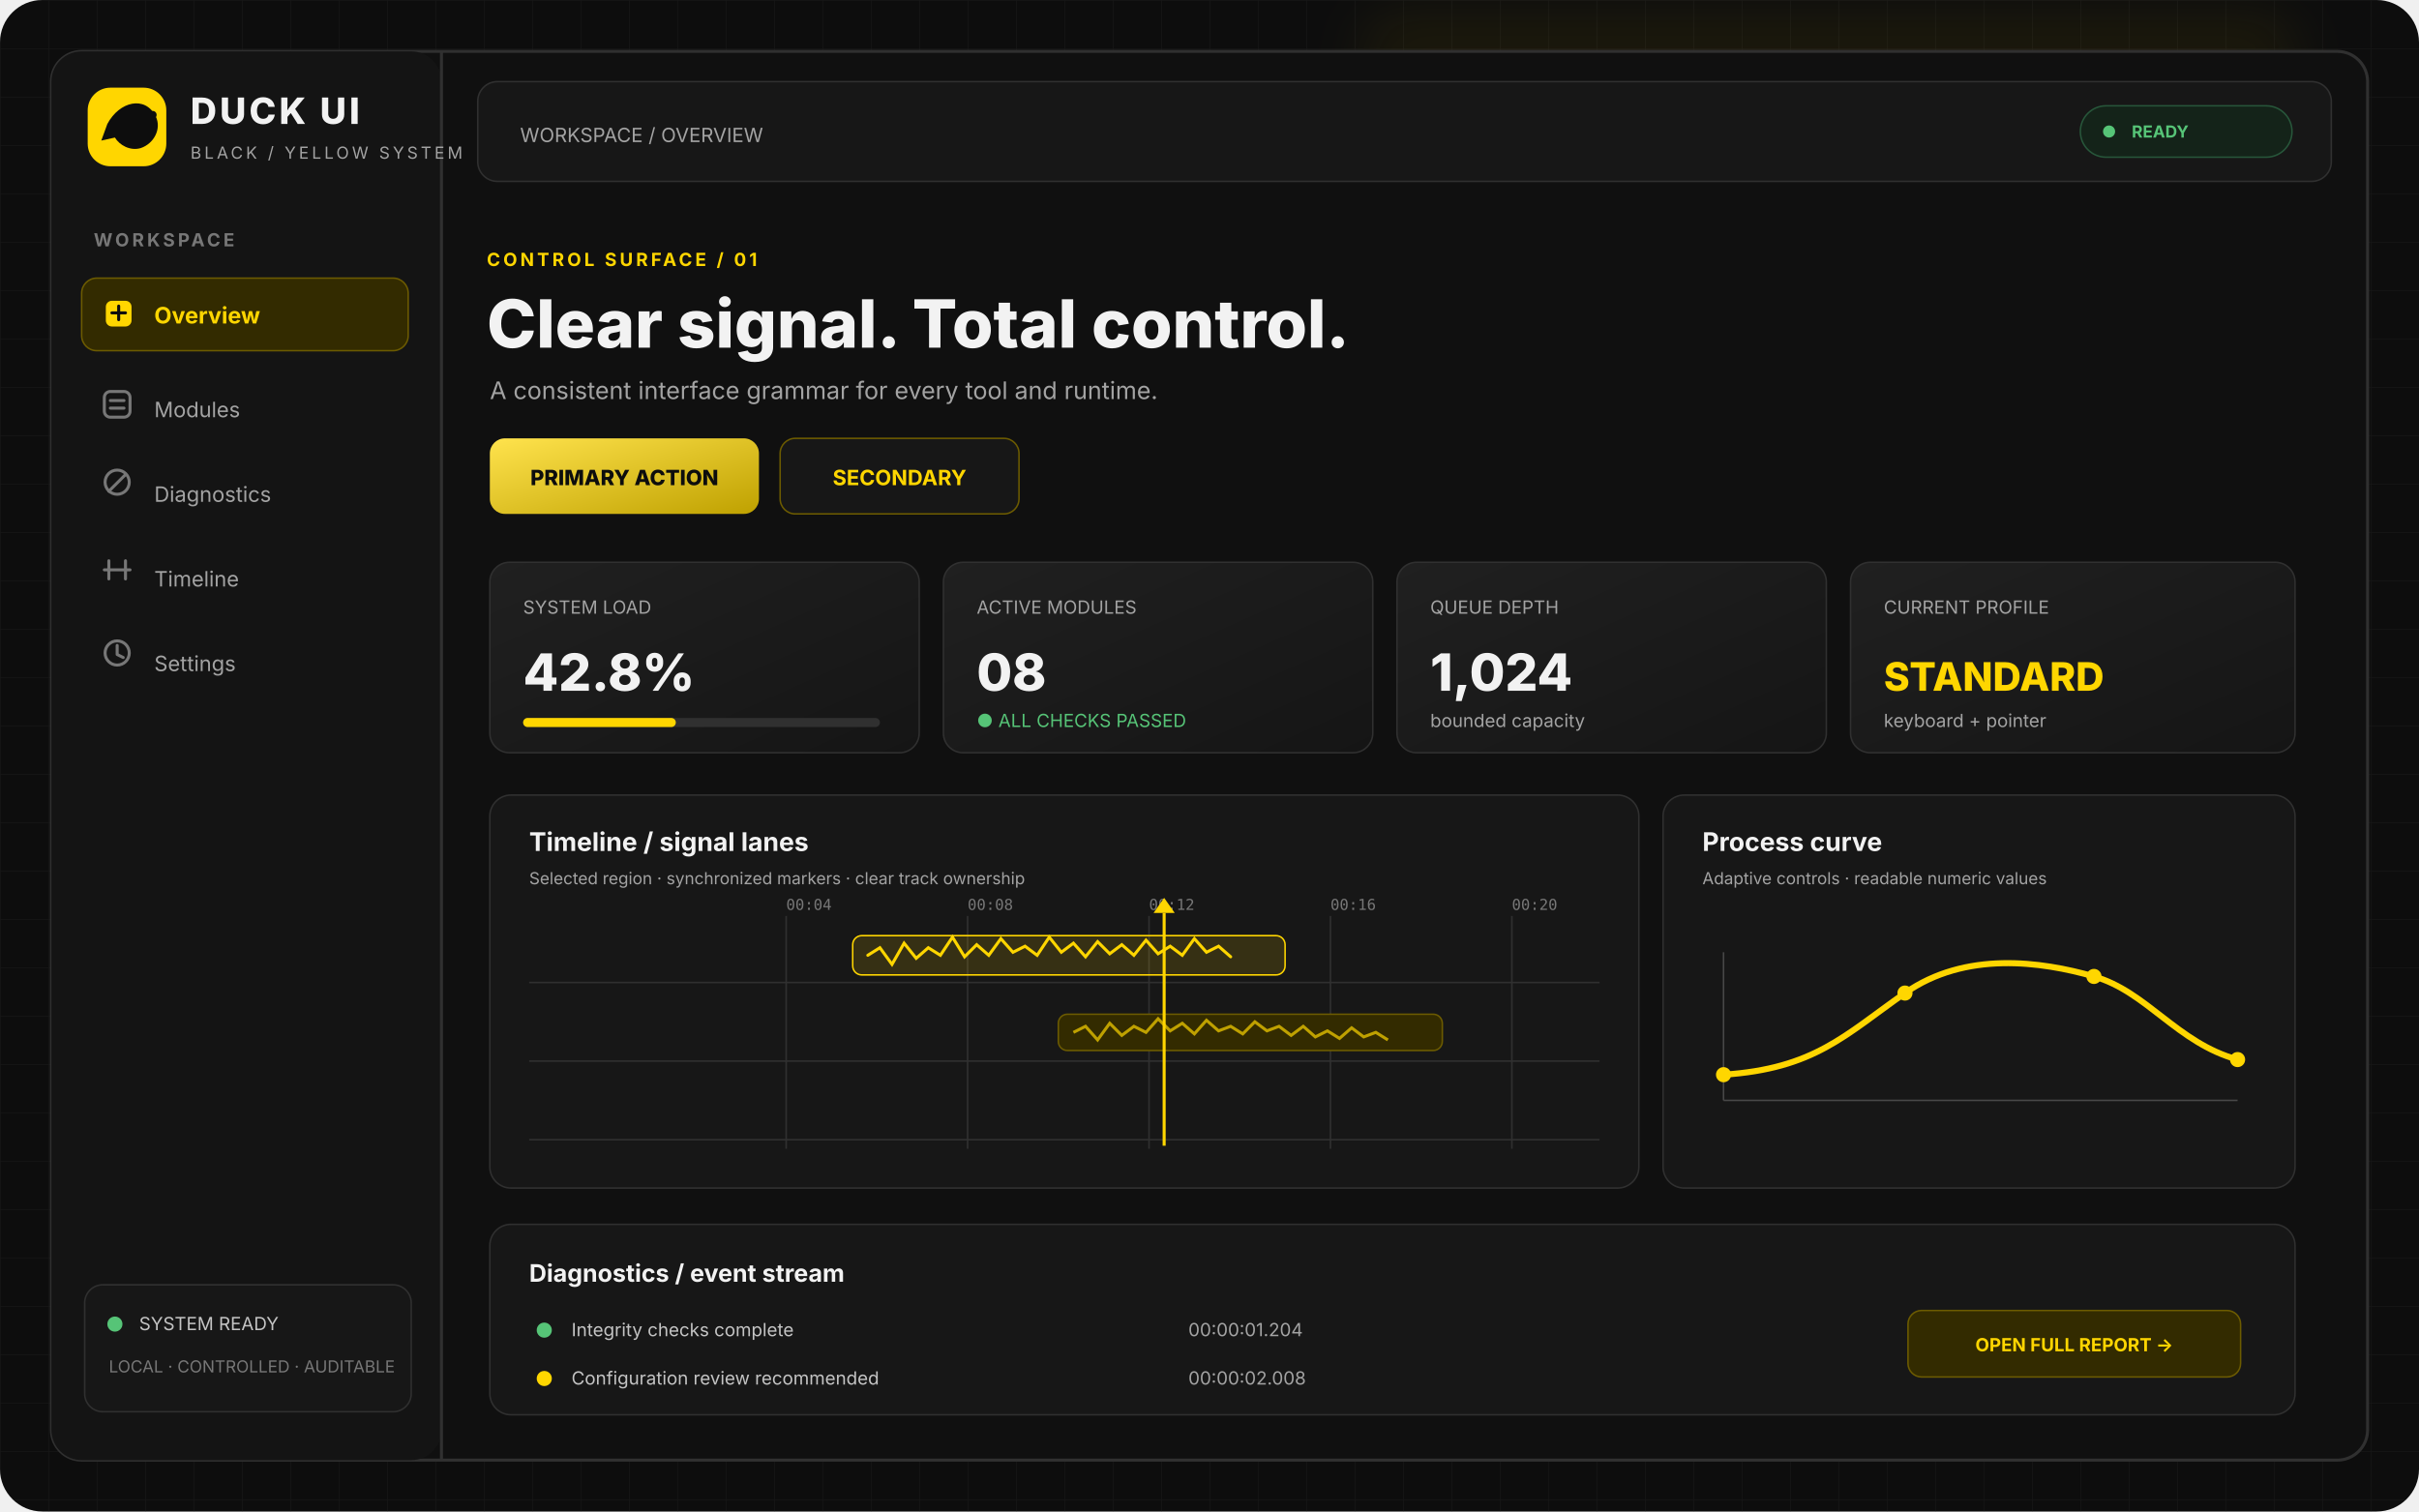
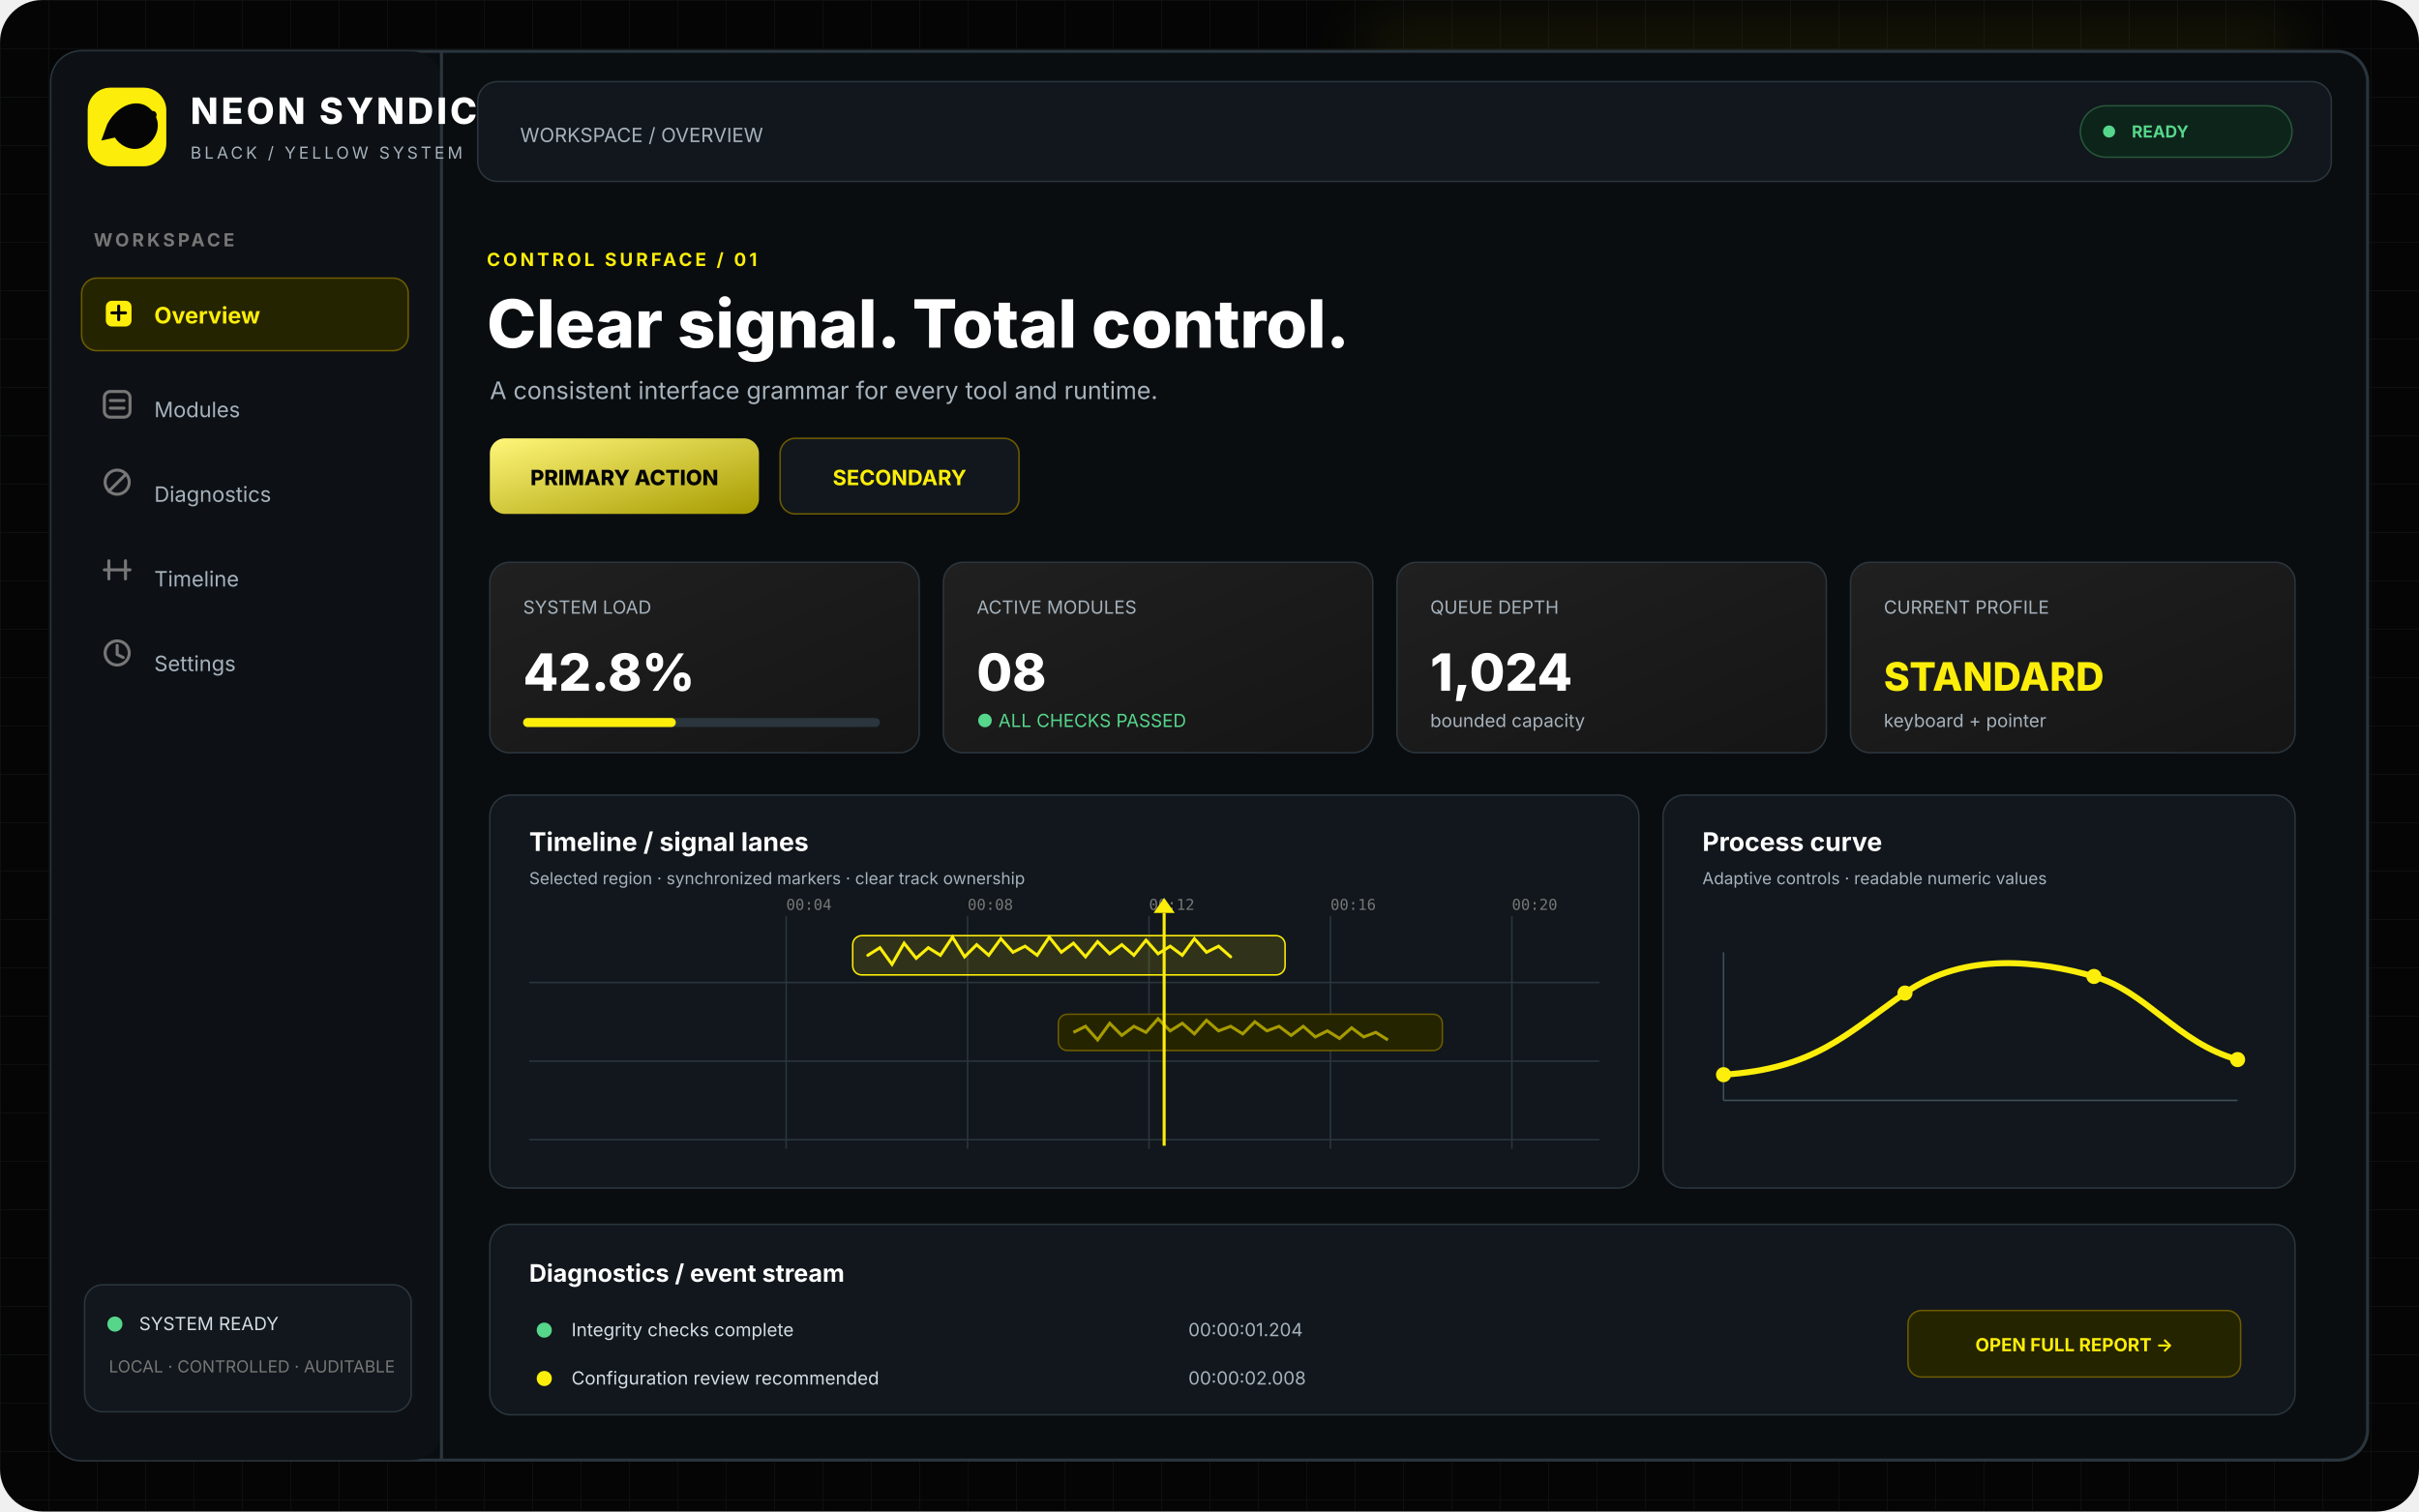
<svg xmlns="http://www.w3.org/2000/svg" width="1600" height="1000" viewBox="0 0 1600 1000" role="img" aria-labelledby="title desc">
  <defs>
    <linearGradient id="accent" x1="0" y1="0" x2="1" y2="1">
-       <stop stop-color="#FFE34D" />
-       <stop offset="1" stop-color="#BFA100" />
+       <stop stop-color="#FFF67A" />
+       <stop offset="1" stop-color="#A69B00" />
    </linearGradient>
    <linearGradient id="card" x1="0" y1="0" x2="1" y2="1">
      <stop stop-color="#202020" />
      <stop offset="1" stop-color="#151515" />
    </linearGradient>
    <pattern id="grid" width="32" height="32" patternUnits="userSpaceOnUse">
-       <path d="M32 0H0V32" fill="none" stroke="#303030" stroke-width="1" />
+       <path d="M32 0H0V32" fill="none" stroke="#2A353D" stroke-width="1" />
    </pattern>
    <filter id="shadow" x="-30%" y="-30%" width="160%" height="160%">
      <feGaussianBlur stdDeviation="18" />
    </filter>
  </defs>
-   <rect width="1600" height="1000" rx="28" fill="#0D0D0D" />
+   <rect width="1600" height="1000" rx="28" fill="#050505" />
  <rect width="1600" height="1000" rx="28" fill="url(#grid)" opacity=".26" />
-   <ellipse cx="1210" cy="50" rx="310" ry="170" fill="#FFD600" opacity=".055" filter="url(#shadow)" />
-   <rect x="34" y="34" width="1532" height="932" rx="20" fill="#101010" stroke="#303030" stroke-width="2" />
-   <rect x="34" y="34" width="258" height="932" rx="20" fill="#141414" />
-   <path d="M292 34V966" stroke="#303030" stroke-width="2" />
-   <rect x="58" y="58" width="52" height="52" rx="15" fill="#FFD600" />
-   <path d="M71 82c8-15 25-19 32-5 4 8-1 18-10 21-7 2-14-2-17-7l-9 2 4-11Z" fill="#0D0D0D" />
-   <circle cx="101" cy="76" r="2.6" fill="#0D0D0D" />
-   <text x="126" y="82" fill="#F2F2F2" font-family="Inter,Segoe UI,sans-serif" font-size="24" font-weight="800" letter-spacing="2">DUCK UI</text>
-   <text x="126" y="105" fill="#A3A3A3" font-family="Inter,Segoe UI,sans-serif" font-size="11" letter-spacing="2">BLACK / YELLOW SYSTEM</text>
+   <ellipse cx="1210" cy="50" rx="310" ry="170" fill="#FCEE0A" opacity=".055" filter="url(#shadow)" />
+   <rect x="34" y="34" width="1532" height="932" rx="20" fill="#0A0D10" stroke="#2A353D" stroke-width="2" />
+   <rect x="34" y="34" width="258" height="932" rx="20" fill="#0D1115" />
+   <path d="M292 34V966" stroke="#2A353D" stroke-width="2" />
+   <rect x="58" y="58" width="52" height="52" rx="15" fill="#FCEE0A" />
+   <path d="M71 82c8-15 25-19 32-5 4 8-1 18-10 21-7 2-14-2-17-7l-9 2 4-11Z" fill="#050505" />
+   <circle cx="101" cy="76" r="2.6" fill="#050505" />
+   <text x="126" y="82" fill="#FFFFFF" font-family="Inter,Segoe UI,sans-serif" font-size="24" font-weight="800" letter-spacing="2">NEON SYNDICATE</text>
+   <text x="126" y="105" fill="#A6B2BC" font-family="Inter,Segoe UI,sans-serif" font-size="11" letter-spacing="2">BLACK / YELLOW SYSTEM</text>
  <text x="62" y="163" fill="#777" font-family="Inter,Segoe UI,sans-serif" font-size="12" font-weight="700" letter-spacing="2">WORKSPACE</text>
-   <rect x="54" y="184" width="216" height="48" rx="10" fill="#332B00" stroke="#6C5B00" />
-   <rect x="70" y="199" width="17" height="17" rx="4" fill="#FFD600" />
-   <path d="M74 207h9M78.5 202.5v9" stroke="#0D0D0D" stroke-width="2" stroke-linecap="round" />
-   <text x="102" y="214" fill="#FFD600" font-family="Inter,Segoe UI,sans-serif" font-size="15" font-weight="700">Overview</text>
-   <g fill="#A3A3A3" font-family="Inter,Segoe UI,sans-serif" font-size="14">
+   <rect x="54" y="184" width="216" height="48" rx="10" fill="#252400" stroke="#6C5B00" />
+   <rect x="70" y="199" width="17" height="17" rx="4" fill="#FCEE0A" />
+   <path d="M74 207h9M78.5 202.5v9" stroke="#050505" stroke-width="2" stroke-linecap="round" />
+   <text x="102" y="214" fill="#FCEE0A" font-family="Inter,Segoe UI,sans-serif" font-size="15" font-weight="700">Overview</text>
+   <g fill="#A6B2BC" font-family="Inter,Segoe UI,sans-serif" font-size="14">
    <text x="102" y="276">Modules</text>
    <text x="102" y="332">Diagnostics</text>
    <text x="102" y="388">Timeline</text>
    <text x="102" y="444">Settings</text>
  </g>
  <g fill="none" stroke="#777" stroke-width="2" stroke-linecap="round" stroke-linejoin="round">
    <rect x="69" y="259" width="17" height="17" rx="4" />
    <path d="M73 265h9M73 270h9" />
    <circle cx="77.5" cy="319" r="8" />
    <path d="m72 325 11-11" />
    <path d="M69 377h17M72 371v12M83 371v12" />
    <circle cx="77.5" cy="432" r="8" />
    <path d="M77.5 427v6l4 2" />
  </g>
-   <rect x="56" y="850" width="216" height="84" rx="12" fill="#171717" stroke="#303030" />
-   <circle cx="76" cy="876" r="5" fill="#56C477" />
-   <text x="92" y="880" fill="#C4C4C4" font-family="Inter,Segoe UI,sans-serif" font-size="12">SYSTEM READY</text>
+   <rect x="56" y="850" width="216" height="84" rx="12" fill="#11171C" stroke="#2A353D" />
+   <circle cx="76" cy="876" r="5" fill="#56D68B" />
+   <text x="92" y="880" fill="#D4DDE3" font-family="Inter,Segoe UI,sans-serif" font-size="12">SYSTEM READY</text>
  <text x="72" y="908" fill="#777" font-family="Inter,Segoe UI,sans-serif" font-size="11">LOCAL · CONTROLLED · AUDITABLE</text>
-   <rect x="316" y="54" width="1226" height="66" rx="13" fill="#171717" stroke="#303030" />
-   <text x="344" y="94" fill="#A3A3A3" font-family="Inter,Segoe UI,sans-serif" font-size="13">WORKSPACE / OVERVIEW</text>
-   <rect x="1376" y="70" width="140" height="34" rx="17" fill="#142319" stroke="#27563A" />
-   <circle cx="1395" cy="87" r="4" fill="#56C477" />
-   <text x="1410" y="91" fill="#56C477" font-family="Inter,Segoe UI,sans-serif" font-size="11" font-weight="700">READY</text>
-   <text x="322" y="176" fill="#FFD600" font-family="Inter,Segoe UI,sans-serif" font-size="12" font-weight="700" letter-spacing="2">CONTROL SURFACE / 01</text>
-   <text x="322" y="230" fill="#F2F2F2" font-family="Inter,Segoe UI,sans-serif" font-size="44" font-weight="800">Clear signal. Total control.</text>
-   <text x="324" y="264" fill="#A3A3A3" font-family="Inter,Segoe UI,sans-serif" font-size="16">A consistent interface grammar for every tool and runtime.</text>
+   <rect x="316" y="54" width="1226" height="66" rx="13" fill="#11171C" stroke="#2A353D" />
+   <text x="344" y="94" fill="#A6B2BC" font-family="Inter,Segoe UI,sans-serif" font-size="13">WORKSPACE / OVERVIEW</text>
+   <rect x="1376" y="70" width="140" height="34" rx="17" fill="#0D241A" stroke="#27563A" />
+   <circle cx="1395" cy="87" r="4" fill="#56D68B" />
+   <text x="1410" y="91" fill="#56D68B" font-family="Inter,Segoe UI,sans-serif" font-size="11" font-weight="700">READY</text>
+   <text x="322" y="176" fill="#FCEE0A" font-family="Inter,Segoe UI,sans-serif" font-size="12" font-weight="700" letter-spacing="2">CONTROL SURFACE / 01</text>
+   <text x="322" y="230" fill="#FFFFFF" font-family="Inter,Segoe UI,sans-serif" font-size="44" font-weight="800">Clear signal. Total control.</text>
+   <text x="324" y="264" fill="#A6B2BC" font-family="Inter,Segoe UI,sans-serif" font-size="16">A consistent interface grammar for every tool and runtime.</text>
  <rect x="324" y="290" width="178" height="50" rx="10" fill="url(#accent)" />
-   <text x="413" y="321" text-anchor="middle" fill="#0D0D0D" font-family="Inter,Segoe UI,sans-serif" font-size="14" font-weight="800">PRIMARY ACTION</text>
-   <rect x="516" y="290" width="158" height="50" rx="10" fill="#171717" stroke="#6C5B00" />
-   <text x="595" y="321" text-anchor="middle" fill="#FFD600" font-family="Inter,Segoe UI,sans-serif" font-size="14" font-weight="700">SECONDARY</text>
+   <text x="413" y="321" text-anchor="middle" fill="#050505" font-family="Inter,Segoe UI,sans-serif" font-size="14" font-weight="800">PRIMARY ACTION</text>
+   <rect x="516" y="290" width="158" height="50" rx="10" fill="#11171C" stroke="#6C5B00" />
+   <text x="595" y="321" text-anchor="middle" fill="#FCEE0A" font-family="Inter,Segoe UI,sans-serif" font-size="14" font-weight="700">SECONDARY</text>
  <g>
-     <rect x="324" y="372" width="284" height="126" rx="13" fill="url(#card)" stroke="#303030" />
-     <text x="346" y="406" fill="#A3A3A3" font-family="Inter,Segoe UI,sans-serif" font-size="12">SYSTEM LOAD</text>
-     <text x="346" y="457" fill="#F2F2F2" font-family="Inter,Segoe UI,sans-serif" font-size="34" font-weight="800">42.8%</text>
-     <rect x="346" y="475" width="236" height="6" rx="3" fill="#303030" />
-     <rect x="346" y="475" width="101" height="6" rx="3" fill="#FFD600" />
-     <rect x="624" y="372" width="284" height="126" rx="13" fill="url(#card)" stroke="#303030" />
-     <text x="646" y="406" fill="#A3A3A3" font-family="Inter,Segoe UI,sans-serif" font-size="12">ACTIVE MODULES</text>
-     <text x="646" y="457" fill="#F2F2F2" font-family="Inter,Segoe UI,sans-serif" font-size="34" font-weight="800">08</text>
-     <text x="646" y="481" fill="#56C477" font-family="Inter,Segoe UI,sans-serif" font-size="12">● ALL CHECKS PASSED</text>
-     <rect x="924" y="372" width="284" height="126" rx="13" fill="url(#card)" stroke="#303030" />
-     <text x="946" y="406" fill="#A3A3A3" font-family="Inter,Segoe UI,sans-serif" font-size="12">QUEUE DEPTH</text>
-     <text x="946" y="457" fill="#F2F2F2" font-family="Inter,Segoe UI,sans-serif" font-size="34" font-weight="800">1,024</text>
-     <text x="946" y="481" fill="#A3A3A3" font-family="Inter,Segoe UI,sans-serif" font-size="12">bounded capacity</text>
-     <rect x="1224" y="372" width="294" height="126" rx="13" fill="url(#card)" stroke="#303030" />
-     <text x="1246" y="406" fill="#A3A3A3" font-family="Inter,Segoe UI,sans-serif" font-size="12">CURRENT PROFILE</text>
-     <text x="1246" y="457" fill="#FFD600" font-family="Inter,Segoe UI,sans-serif" font-size="26" font-weight="800">STANDARD</text>
-     <text x="1246" y="481" fill="#A3A3A3" font-family="Inter,Segoe UI,sans-serif" font-size="12">keyboard + pointer</text>
+     <rect x="324" y="372" width="284" height="126" rx="13" fill="url(#card)" stroke="#2A353D" />
+     <text x="346" y="406" fill="#A6B2BC" font-family="Inter,Segoe UI,sans-serif" font-size="12">SYSTEM LOAD</text>
+     <text x="346" y="457" fill="#FFFFFF" font-family="Inter,Segoe UI,sans-serif" font-size="34" font-weight="800">42.8%</text>
+     <rect x="346" y="475" width="236" height="6" rx="3" fill="#2A353D" />
+     <rect x="346" y="475" width="101" height="6" rx="3" fill="#FCEE0A" />
+     <rect x="624" y="372" width="284" height="126" rx="13" fill="url(#card)" stroke="#2A353D" />
+     <text x="646" y="406" fill="#A6B2BC" font-family="Inter,Segoe UI,sans-serif" font-size="12">ACTIVE MODULES</text>
+     <text x="646" y="457" fill="#FFFFFF" font-family="Inter,Segoe UI,sans-serif" font-size="34" font-weight="800">08</text>
+     <text x="646" y="481" fill="#56D68B" font-family="Inter,Segoe UI,sans-serif" font-size="12">● ALL CHECKS PASSED</text>
+     <rect x="924" y="372" width="284" height="126" rx="13" fill="url(#card)" stroke="#2A353D" />
+     <text x="946" y="406" fill="#A6B2BC" font-family="Inter,Segoe UI,sans-serif" font-size="12">QUEUE DEPTH</text>
+     <text x="946" y="457" fill="#FFFFFF" font-family="Inter,Segoe UI,sans-serif" font-size="34" font-weight="800">1,024</text>
+     <text x="946" y="481" fill="#A6B2BC" font-family="Inter,Segoe UI,sans-serif" font-size="12">bounded capacity</text>
+     <rect x="1224" y="372" width="294" height="126" rx="13" fill="url(#card)" stroke="#2A353D" />
+     <text x="1246" y="406" fill="#A6B2BC" font-family="Inter,Segoe UI,sans-serif" font-size="12">CURRENT PROFILE</text>
+     <text x="1246" y="457" fill="#FCEE0A" font-family="Inter,Segoe UI,sans-serif" font-size="26" font-weight="800">STANDARD</text>
+     <text x="1246" y="481" fill="#A6B2BC" font-family="Inter,Segoe UI,sans-serif" font-size="12">keyboard + pointer</text>
  </g>
-   <rect x="324" y="526" width="760" height="260" rx="14" fill="#171717" stroke="#303030" />
-   <text x="350" y="563" fill="#F2F2F2" font-family="Inter,Segoe UI,sans-serif" font-size="17" font-weight="700">Timeline / signal lanes</text>
-   <text x="350" y="585" fill="#A3A3A3" font-family="Inter,Segoe UI,sans-serif" font-size="11">Selected region · synchronized markers · clear track ownership</text>
-   <g stroke="#303030" stroke-width="1">
+   <rect x="324" y="526" width="760" height="260" rx="14" fill="#11171C" stroke="#2A353D" />
+   <text x="350" y="563" fill="#FFFFFF" font-family="Inter,Segoe UI,sans-serif" font-size="17" font-weight="700">Timeline / signal lanes</text>
+   <text x="350" y="585" fill="#A6B2BC" font-family="Inter,Segoe UI,sans-serif" font-size="11">Selected region · synchronized markers · clear track ownership</text>
+   <g stroke="#2A353D" stroke-width="1">
    <path d="M520 606V760M640 606V760M760 606V760M880 606V760M1000 606V760" />
    <path d="M350 650H1058M350 702H1058M350 754H1058" />
  </g>
  <g fill="#777" font-family="ui-monospace,monospace" font-size="10">
    <text x="520" y="602">00:04</text>
    <text x="640" y="602">00:08</text>
    <text x="760" y="602">00:12</text>
    <text x="880" y="602">00:16</text>
    <text x="1000" y="602">00:20</text>
  </g>
-   <rect x="564" y="619" width="286" height="26" rx="6" fill="#FFD60022" stroke="#FFD600" />
-   <path d="M574 632l8-5 8 11 8-14 8 10 8-7 8 5 8-12 8 13 8-8 8 7 8-11 8 9 8-4 8 6 8-12 8 10 8-6 8 9 8-10 8 8 8-6 8 7 8-10 8 9 8-5 8 6 8-11 8 9 8-4 8 7" fill="none" stroke="#FFD600" stroke-width="2" stroke-linecap="round" />
-   <rect x="700" y="671" width="254" height="24" rx="6" fill="#332B00" stroke="#6C5B00" />
-   <path d="M710 683l8-4 8 9 8-11 8 8 8-6 8 4 8-9 8 8 8-5 8 7 8-9 8 7 8-3 8 5 8-8 8 6 8-3 8 6 8-6 8 7 8-4 8 5 8-7 8 6 8-3 8 5" fill="none" stroke="#BFA100" stroke-width="2" />
-   <path d="M770 604V758" stroke="#FFD600" stroke-width="2" />
-   <path d="M763 604l7-10 7 10" fill="#FFD600" />
-   <rect x="1100" y="526" width="418" height="260" rx="14" fill="#171717" stroke="#303030" />
-   <text x="1126" y="563" fill="#F2F2F2" font-family="Inter,Segoe UI,sans-serif" font-size="17" font-weight="700">Process curve</text>
-   <text x="1126" y="585" fill="#A3A3A3" font-family="Inter,Segoe UI,sans-serif" font-size="11">Adaptive controls · readable numeric values</text>
-   <path d="M1140 728H1480M1140 630V728" stroke="#484848" stroke-width="1" />
-   <path d="M1140 711C1200 707 1220 685 1260 657S1350 636 1385 646 1440 690 1480 701" fill="none" stroke="#FFD600" stroke-width="4" stroke-linecap="round" />
-   <g fill="#FFD600">
+   <rect x="564" y="619" width="286" height="26" rx="6" fill="#FCEE0A22" stroke="#FCEE0A" />
+   <path d="M574 632l8-5 8 11 8-14 8 10 8-7 8 5 8-12 8 13 8-8 8 7 8-11 8 9 8-4 8 6 8-12 8 10 8-6 8 9 8-10 8 8 8-6 8 7 8-10 8 9 8-5 8 6 8-11 8 9 8-4 8 7" fill="none" stroke="#FCEE0A" stroke-width="2" stroke-linecap="round" />
+   <rect x="700" y="671" width="254" height="24" rx="6" fill="#252400" stroke="#6C5B00" />
+   <path d="M710 683l8-4 8 9 8-11 8 8 8-6 8 4 8-9 8 8 8-5 8 7 8-9 8 7 8-3 8 5 8-8 8 6 8-3 8 6 8-6 8 7 8-4 8 5 8-7 8 6 8-3 8 5" fill="none" stroke="#A69B00" stroke-width="2" />
+   <path d="M770 604V758" stroke="#FCEE0A" stroke-width="2" />
+   <path d="M763 604l7-10 7 10" fill="#FCEE0A" />
+   <rect x="1100" y="526" width="418" height="260" rx="14" fill="#11171C" stroke="#2A353D" />
+   <text x="1126" y="563" fill="#FFFFFF" font-family="Inter,Segoe UI,sans-serif" font-size="17" font-weight="700">Process curve</text>
+   <text x="1126" y="585" fill="#A6B2BC" font-family="Inter,Segoe UI,sans-serif" font-size="11">Adaptive controls · readable numeric values</text>
+   <path d="M1140 728H1480M1140 630V728" stroke="#40505A" stroke-width="1" />
+   <path d="M1140 711C1200 707 1220 685 1260 657S1350 636 1385 646 1440 690 1480 701" fill="none" stroke="#FCEE0A" stroke-width="4" stroke-linecap="round" />
+   <g fill="#FCEE0A">
    <circle cx="1140" cy="711" r="5" />
    <circle cx="1260" cy="657" r="5" />
    <circle cx="1385" cy="646" r="5" />
    <circle cx="1480" cy="701" r="5" />
  </g>
-   <rect x="324" y="810" width="1194" height="126" rx="14" fill="#171717" stroke="#303030" />
-   <text x="350" y="848" fill="#F2F2F2" font-family="Inter,Segoe UI,sans-serif" font-size="16" font-weight="700">Diagnostics / event stream</text>
+   <rect x="324" y="810" width="1194" height="126" rx="14" fill="#11171C" stroke="#2A353D" />
+   <text x="350" y="848" fill="#FFFFFF" font-family="Inter,Segoe UI,sans-serif" font-size="16" font-weight="700">Diagnostics / event stream</text>
  <g font-family="Inter,Segoe UI,sans-serif" font-size="12">
-     <circle cx="360" cy="880" r="5" fill="#56C477" />
-     <text x="378" y="884" fill="#C4C4C4">Integrity checks complete</text>
-     <text x="786" y="884" fill="#A3A3A3">00:00:01.204</text>
-     <circle cx="360" cy="912" r="5" fill="#FFD600" />
-     <text x="378" y="916" fill="#C4C4C4">Configuration review recommended</text>
-     <text x="786" y="916" fill="#A3A3A3">00:00:02.008</text>
+     <circle cx="360" cy="880" r="5" fill="#56D68B" />
+     <text x="378" y="884" fill="#D4DDE3">Integrity checks complete</text>
+     <text x="786" y="884" fill="#A6B2BC">00:00:01.204</text>
+     <circle cx="360" cy="912" r="5" fill="#FCEE0A" />
+     <text x="378" y="916" fill="#D4DDE3">Configuration review recommended</text>
+     <text x="786" y="916" fill="#A6B2BC">00:00:02.008</text>
  </g>
-   <rect x="1262" y="867" width="220" height="44" rx="9" fill="#332B00" stroke="#6C5B00" />
-   <text x="1372" y="894" text-anchor="middle" fill="#FFD600" font-family="Inter,Segoe UI,sans-serif" font-size="12" font-weight="700">OPEN FULL REPORT →</text>
+   <rect x="1262" y="867" width="220" height="44" rx="9" fill="#252400" stroke="#6C5B00" />
+   <text x="1372" y="894" text-anchor="middle" fill="#FCEE0A" font-family="Inter,Segoe UI,sans-serif" font-size="12" font-weight="700">OPEN FULL REPORT →</text>
</svg>
